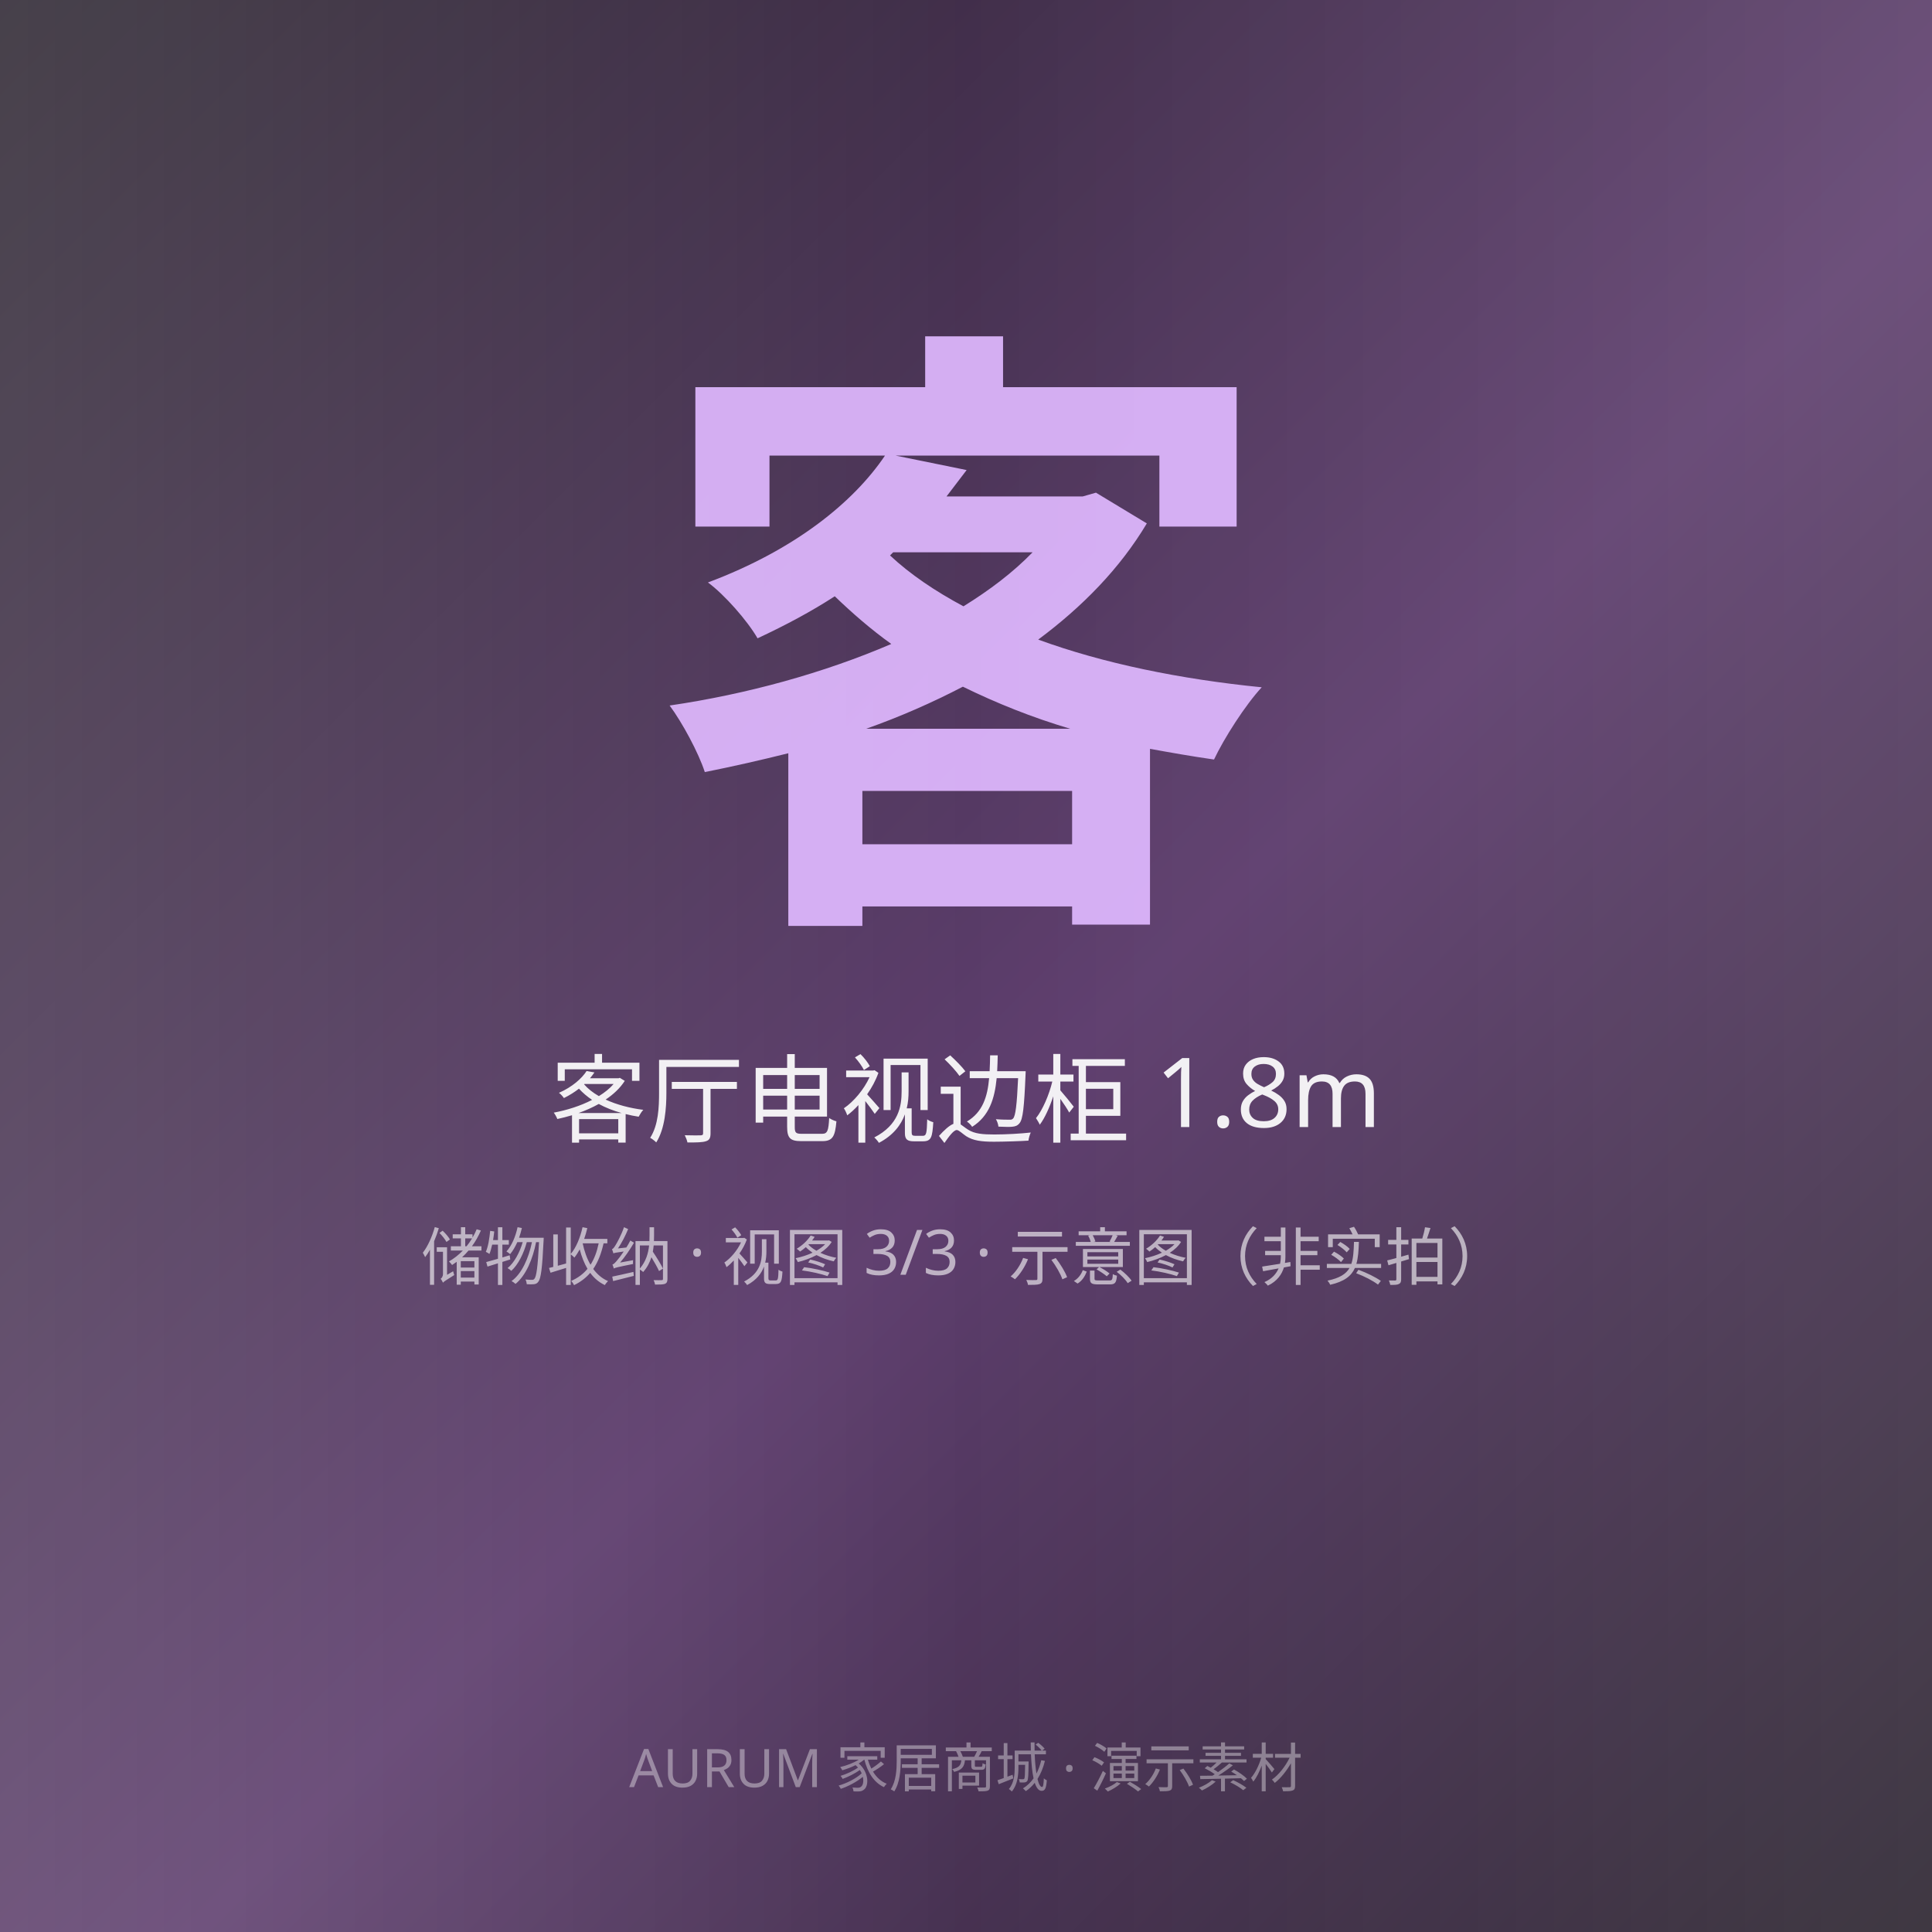
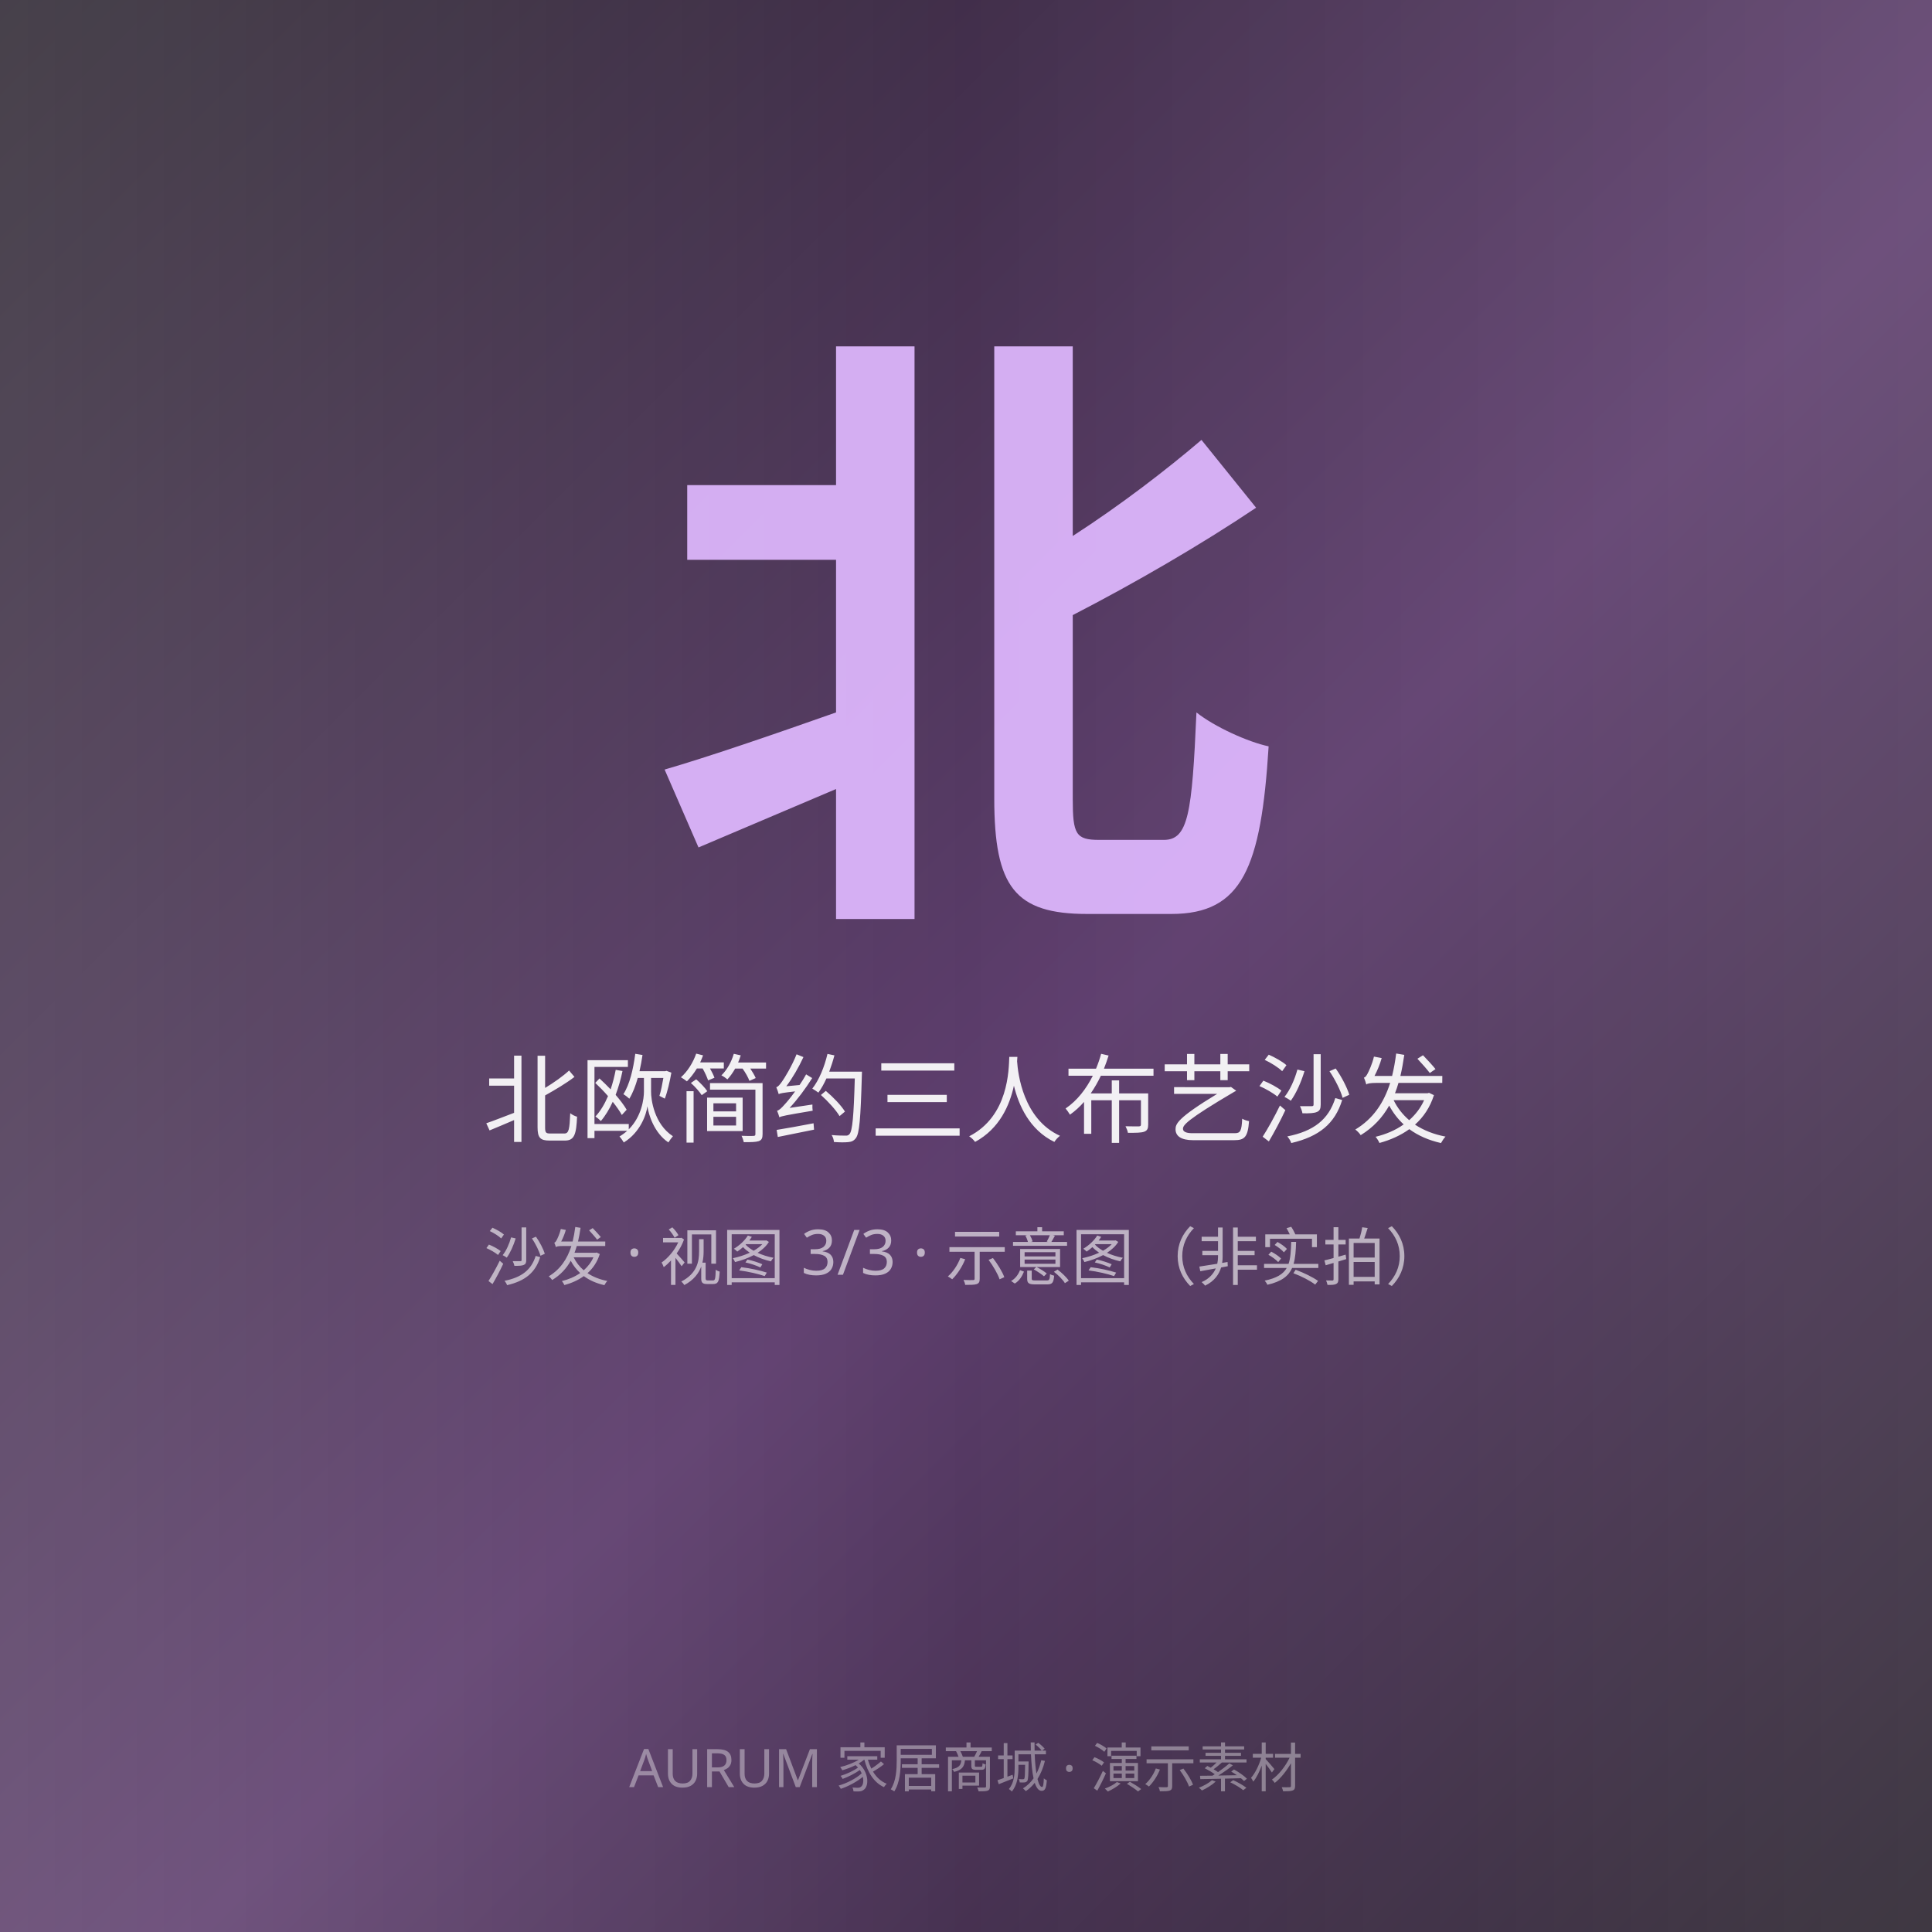
- <svg xmlns="http://www.w3.org/2000/svg" viewBox="0 0 800 800" width="800" height="800" role="img" aria-label="客厅电视边柜 1.8m 示意图 3">
+ <svg xmlns="http://www.w3.org/2000/svg" viewBox="0 0 800 800" width="800" height="800" role="img" aria-label="北欧简约三人布艺沙发 示意图 3">
  <defs>
    <linearGradient id="g" x1="0" y1="0" x2="1" y2="1">
      <stop offset="0" stop-color="#241d28" />
      <stop offset="0.55" stop-color="#5b3a6b" />
      <stop offset="1" stop-color="#241d28" />
    </linearGradient>
    <linearGradient id="sh" x1="0" y1="0" x2="1" y2="0">
      <stop offset="0" stop-color="#ffffff" stop-opacity="0.16" />
      <stop offset="0.5" stop-color="#ffffff" stop-opacity="0.02" />
      <stop offset="1" stop-color="#ffffff" stop-opacity="0.12" />
    </linearGradient>
  </defs>
  <rect width="800" height="800" fill="url(#g)" />
  <rect width="800" height="800" fill="url(#sh)" />
-   <text x="400" y="360" text-anchor="middle" font-family="system-ui,'PingFang SC','Microsoft YaHei'" font-size="260" font-weight="700" fill="#e0b8ff" opacity="0.92">客</text>
-   <text x="400" y="470" text-anchor="middle" font-family="system-ui,'PingFang SC','Microsoft YaHei'" font-size="40" fill="#ffffff" opacity="0.92">客厅电视边柜 1.8m</text>
-   <text x="400" y="530" text-anchor="middle" font-family="system-ui,'PingFang SC','Microsoft YaHei'" font-size="26" fill="#ffffff" opacity="0.6">储物收纳 · 视图 3/3 · 示意图（非实拍）</text>
+   <text x="400" y="360" text-anchor="middle" font-family="system-ui,'PingFang SC','Microsoft YaHei'" font-size="260" font-weight="700" fill="#e0b8ff" opacity="0.92">北</text>
+   <text x="400" y="470" text-anchor="middle" font-family="system-ui,'PingFang SC','Microsoft YaHei'" font-size="40" fill="#ffffff" opacity="0.92">北欧简约三人布艺沙发</text>
+   <text x="400" y="530" text-anchor="middle" font-family="system-ui,'PingFang SC','Microsoft YaHei'" font-size="26" fill="#ffffff" opacity="0.6">沙发 · 视图 3/3 · 示意图（非实拍）</text>
  <text x="400" y="740" text-anchor="middle" font-family="system-ui" font-size="22" fill="#ffffff" opacity="0.38">AURUM 家居商城 · 演示素材</text>
</svg>
